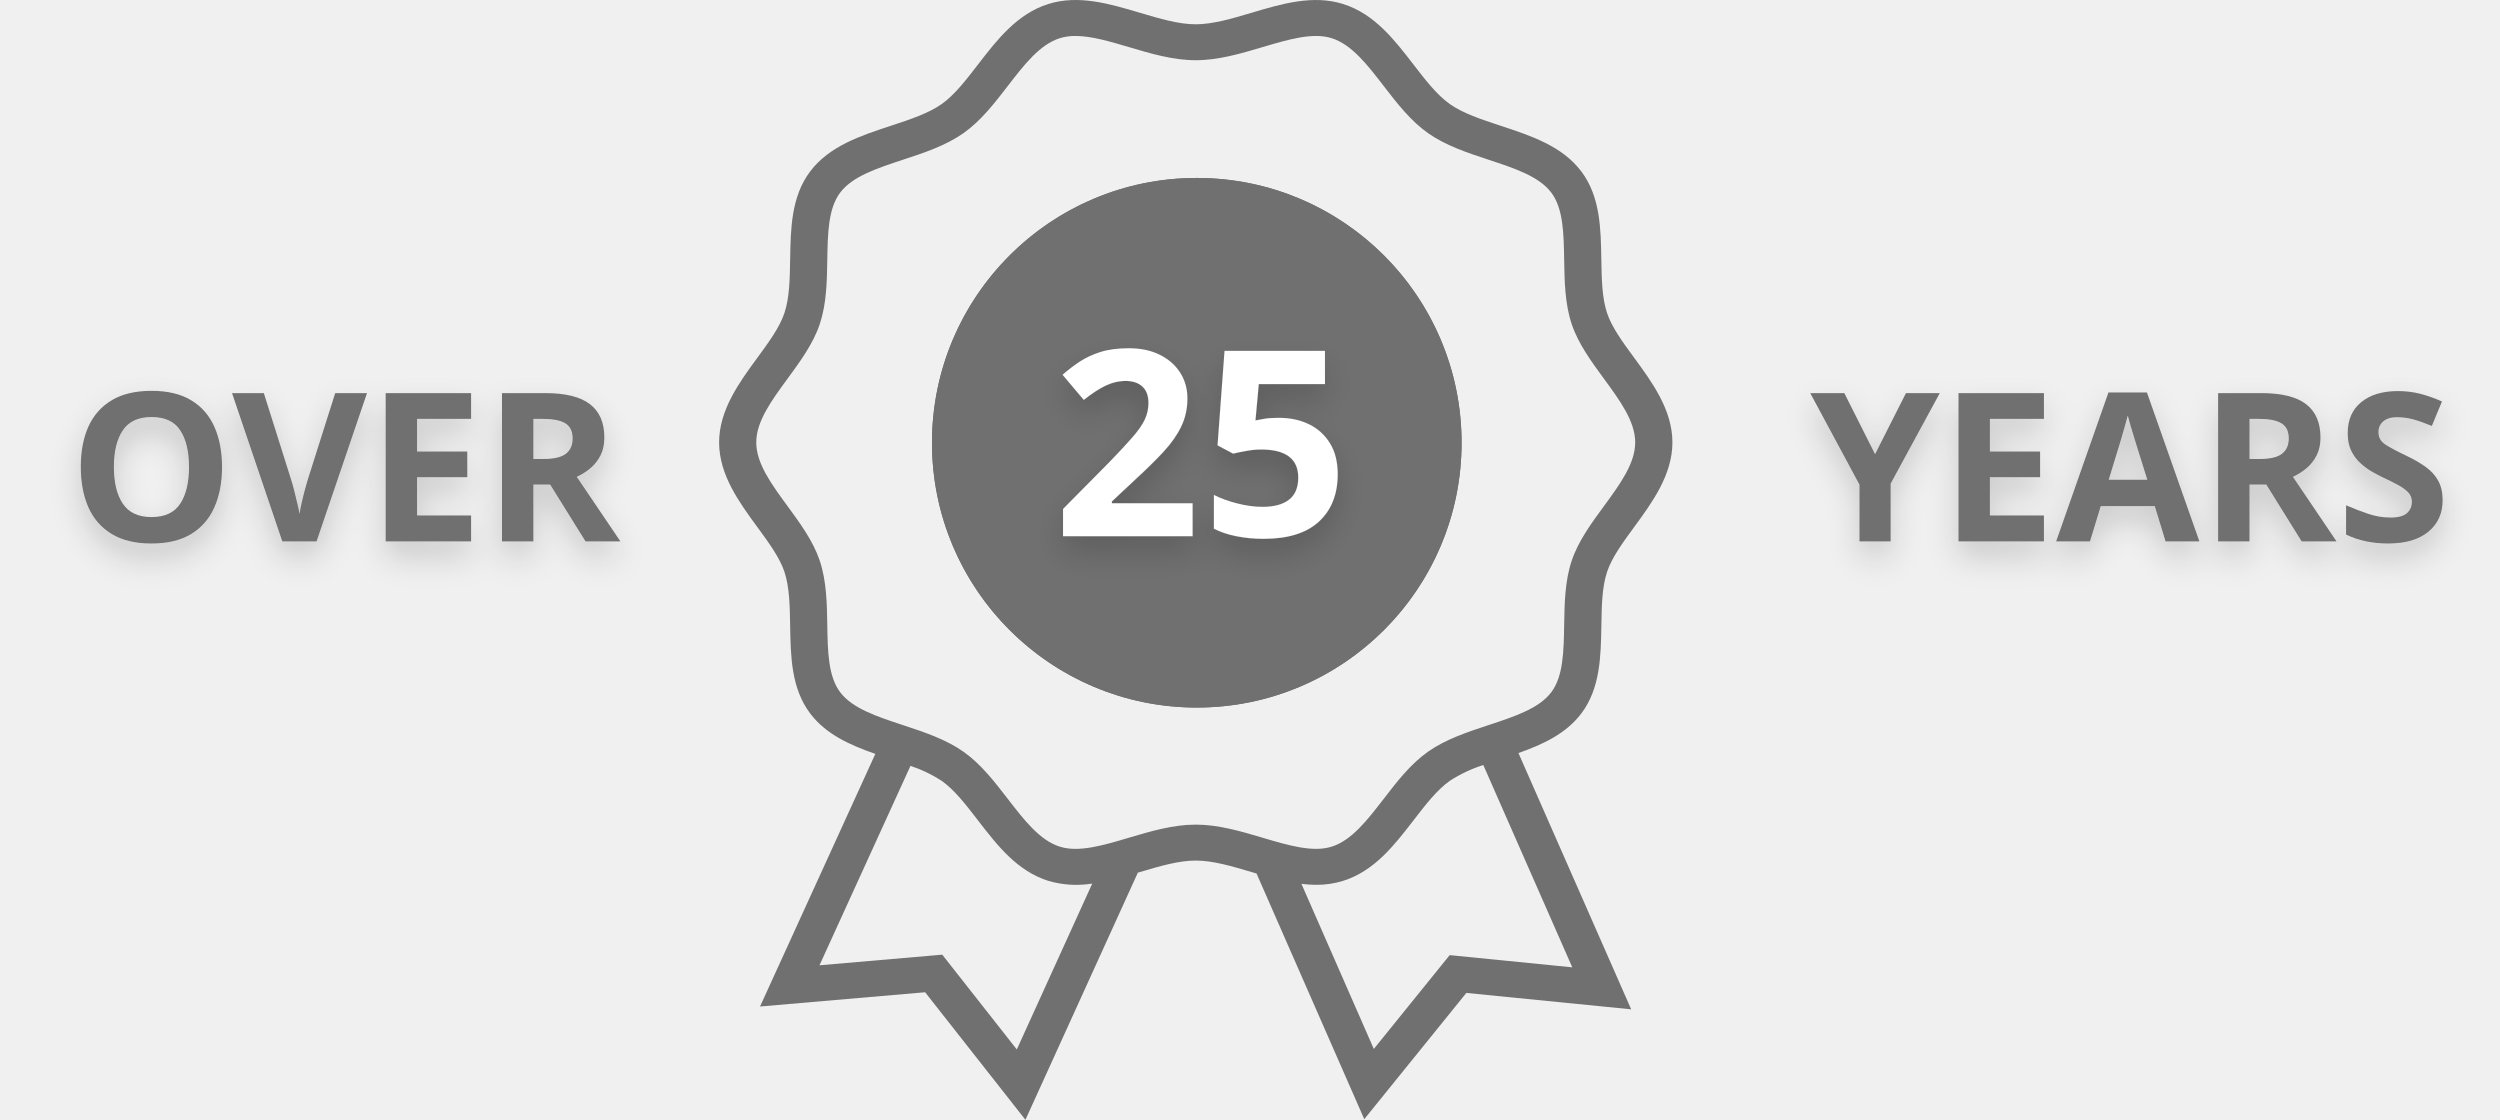
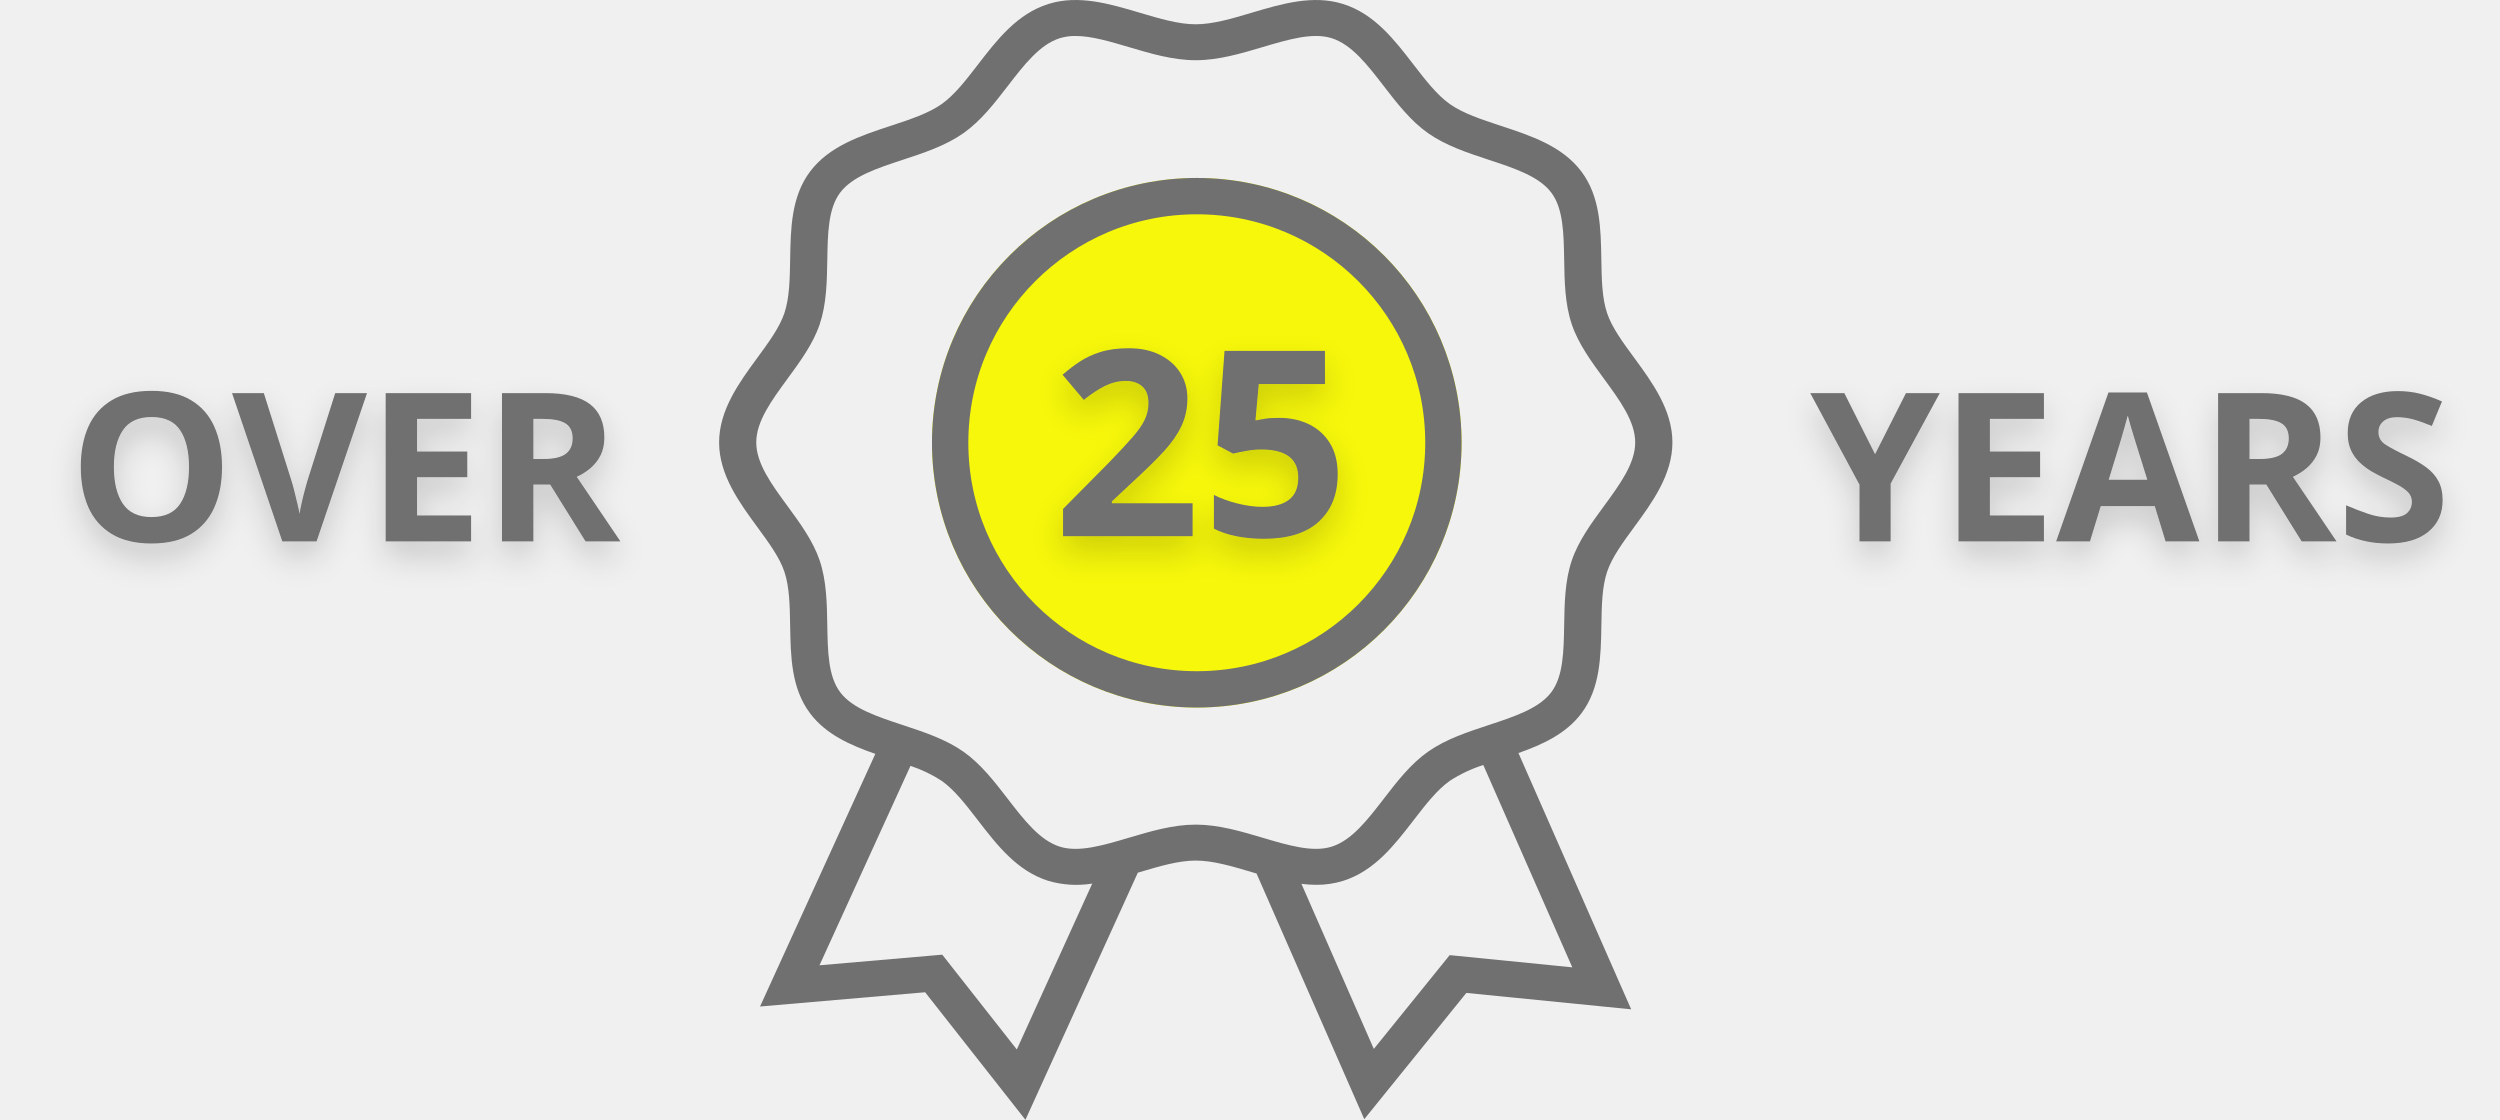
<svg xmlns="http://www.w3.org/2000/svg" width="481.5" height="215.675" viewBox="0 0 481.5 215.675" class="experience-svg">
  <defs>
    <filter id="_25" x="189.5" y="43.274" width="82" height="86" filterUnits="userSpaceOnUse">
      <feOffset dy="3" input="SourceAlpha" />
      <feGaussianBlur stdDeviation="3" result="blur" />
      <feFlood flood-opacity="0.161" />
      <feComposite operator="in" in2="blur" />
      <feComposite in="SourceGraphic" />
    </filter>
    <filter id="OVER" x="0" y="55.274" width="128" height="71" filterUnits="userSpaceOnUse">
      <feOffset dy="3" input="SourceAlpha" />
      <feGaussianBlur stdDeviation="3" result="blur-2" />
      <feFlood flood-opacity="0.161" />
      <feComposite operator="in" in2="blur-2" />
      <feComposite in="SourceGraphic" />
    </filter>
    <filter id="YEARS_" x="333.5" y="55.274" width="148" height="71" filterUnits="userSpaceOnUse">
      <feOffset dy="3" input="SourceAlpha" />
      <feGaussianBlur stdDeviation="3" result="blur-3" />
      <feFlood flood-opacity="0.161" />
      <feComposite operator="in" in2="blur-3" />
      <feComposite in="SourceGraphic" />
    </filter>
  </defs>
  <g id="Group_2" data-name="Group 2" transform="translate(-729.5 -3825.726)">
    <g id="award-new" transform="translate(856.458 3822.444)">
      <path id="Path_10" data-name="Path 10" d="M182.571,63.6c-.988-2.938-1.048-6.551-1.112-10.373-.1-5.934-.2-12.072-3.848-16.919-3.683-4.9-9.72-6.885-15.559-8.808-3.714-1.226-7.221-2.382-9.756-4.166-2.487-1.75-4.676-4.591-7-7.6-3.709-4.813-7.545-9.792-13.587-11.687-5.791-1.817-11.8-.035-17.609,1.694-3.838,1.14-7.467,2.218-10.763,2.218S96.419,6.878,92.581,5.74C86.766,4.012,80.76,2.227,74.97,4.046c-6.042,1.9-9.88,6.876-13.589,11.691-2.318,3.008-4.507,5.849-6.992,7.6-2.535,1.784-6.044,2.941-9.756,4.164C38.8,29.421,32.76,31.413,29.075,36.306c-3.647,4.847-3.75,10.983-3.85,16.919C25.16,57.048,25.1,60.66,24.112,63.6c-.924,2.749-3.01,5.6-5.22,8.61-3.444,4.7-7.35,10.025-7.35,16.282s3.905,11.585,7.35,16.285c2.21,3.015,4.3,5.861,5.22,8.61.988,2.938,1.048,6.551,1.112,10.373.1,5.934.2,12.072,3.848,16.919,3.055,4.058,7.727,6.115,12.56,7.8L19.424,197.137l31.793-2.747,19.323,24.567,21.65-47.6c.129-.039.26-.076.391-.115,3.838-1.14,7.467-2.216,10.763-2.216s6.925,1.078,10.763,2.216c.313.092.628.182.943.275L135.8,218.835l19.659-24.315,31.75,3.158-21.712-49.359c4.676-1.655,9.159-3.707,12.121-7.643,3.645-4.845,3.748-10.983,3.848-16.917.062-3.822.124-7.433,1.112-10.376.924-2.749,3.01-5.6,5.22-8.612,3.444-4.7,7.35-10.027,7.35-16.285S191.238,76.9,187.794,72.2C185.583,69.194,183.495,66.348,182.571,63.6ZM68.878,205.408,54.52,187.152l-23.643,2.043L48.4,150.788a25.8,25.8,0,0,1,5.984,2.865c2.485,1.75,4.674,4.589,6.992,7.6,3.712,4.813,7.548,9.794,13.589,11.689a19.215,19.215,0,0,0,8.443.519Zm106.986-15.818-23.615-2.35-14.611,18.069-13.94-31.8a23.512,23.512,0,0,0,2.81.192,17.26,17.26,0,0,0,5.208-.762c6.042-1.9,9.877-6.874,13.587-11.687,2.32-3.008,4.509-5.849,6.994-7.6a26.98,26.98,0,0,1,6.428-3.028Zm6.087-88.819c-2.423,3.305-4.929,6.724-6.19,10.479-1.32,3.929-1.392,8.236-1.461,12.4-.086,5.08-.165,9.879-2.478,12.954-2.351,3.125-7.077,4.681-12.081,6.331-4.053,1.336-8.247,2.719-11.658,5.12-3.363,2.368-5.987,5.771-8.522,9.06-3.179,4.125-6.185,8.023-10.056,9.238-3.643,1.14-8.331-.254-13.3-1.727-4.177-1.24-8.493-2.523-12.866-2.523s-8.689,1.283-12.864,2.523c-4.967,1.475-9.66,2.871-13.3,1.727-3.874-1.216-6.879-5.115-10.061-9.242-2.535-3.289-5.156-6.689-8.519-9.058-3.413-2.4-7.605-3.783-11.658-5.12-5-1.648-9.729-3.208-12.081-6.331-2.313-3.075-2.392-7.873-2.478-12.954-.069-4.164-.141-8.471-1.461-12.4-1.26-3.753-3.767-7.172-6.187-10.477-3.1-4.231-6.032-8.227-6.032-12.28s2.929-8.047,6.03-12.278c2.423-3.305,4.927-6.722,6.19-10.477,1.318-3.929,1.392-8.233,1.461-12.4.086-5.083.165-9.882,2.48-12.956,2.351-3.123,7.075-4.681,12.078-6.329C51,32.717,55.191,31.334,58.6,28.931c3.361-2.366,5.982-5.768,8.519-9.058,3.182-4.127,6.185-8.026,10.059-9.242a10.008,10.008,0,0,1,3-.42c3.067,0,6.607,1.05,10.3,2.147,4.172,1.24,8.488,2.523,12.861,2.523s8.691-1.283,12.866-2.523c4.967-1.477,9.66-2.869,13.3-1.727,3.874,1.214,6.877,5.113,10.056,9.238,2.537,3.289,5.158,6.692,8.524,9.06,3.411,2.4,7.6,3.783,11.658,5.12,5,1.648,9.727,3.206,12.078,6.331,2.315,3.075,2.394,7.873,2.48,12.954.069,4.164.141,8.471,1.461,12.4,1.26,3.756,3.767,7.172,6.19,10.479,3.1,4.231,6.03,8.227,6.03,12.278S185.051,96.54,181.95,100.771Z" transform="translate(0 0)" fill="#707070" />
    </g>
-     <g id="Ellipse_4" data-name="Ellipse 4" transform="translate(909 3860)" fill="#707070 " stroke="#707070" stroke-width="7">
+     <g id="Ellipse_4" data-name="Ellipse 4" transform="translate(909 3860)" fill="#f6f70a " stroke="#707070" stroke-width="7">
      <circle cx="51" cy="51" r="51" stroke="none" />
      <circle cx="51" cy="51" r="47.5" fill="none" />
    </g>
    <g transform="matrix(1, 0, 0, 1, 729.5, 3825.73)" filter="url(#_25)">
-       <text id="_25-2" data-name="25" transform="translate(198.5 49.27)" fill="#ffffff" font-size="50" font-family="SegoeUI-Semibold, Segoe UI" font-weight="600">
+       <text id="_25-2" data-name="25" transform="translate(198.5 49.27)" fill="#707070" font-size="50" font-family="SegoeUI-Semibold, Segoe UI" font-weight="600">
        <tspan x="4.241" y="54">25</tspan>
      </text>
    </g>
    <g transform="matrix(1, 0, 0, 1, 729.5, 3825.73)" filter="url(#OVER)">
      <text id="OVER-2" data-name="OVER" transform="translate(9 61.27)" fill="#707070" font-size="40" font-family="SegoeUI-Semibold, Segoe UI" font-weight="600">
        <tspan x="4.248" y="43">OVER</tspan>
      </text>
    </g>
    <g transform="matrix(1, 0, 0, 1, 729.5, 3825.73)" filter="url(#YEARS_)">
      <text id="YEARS_2" data-name="YEARS " transform="translate(342.5 61.27)" fill="#707070" font-size="40" font-family="SegoeUI-Semibold, Segoe UI" font-weight="600">
        <tspan x="6.152" y="43">YEARS </tspan>
      </text>
    </g>
  </g>
</svg>
